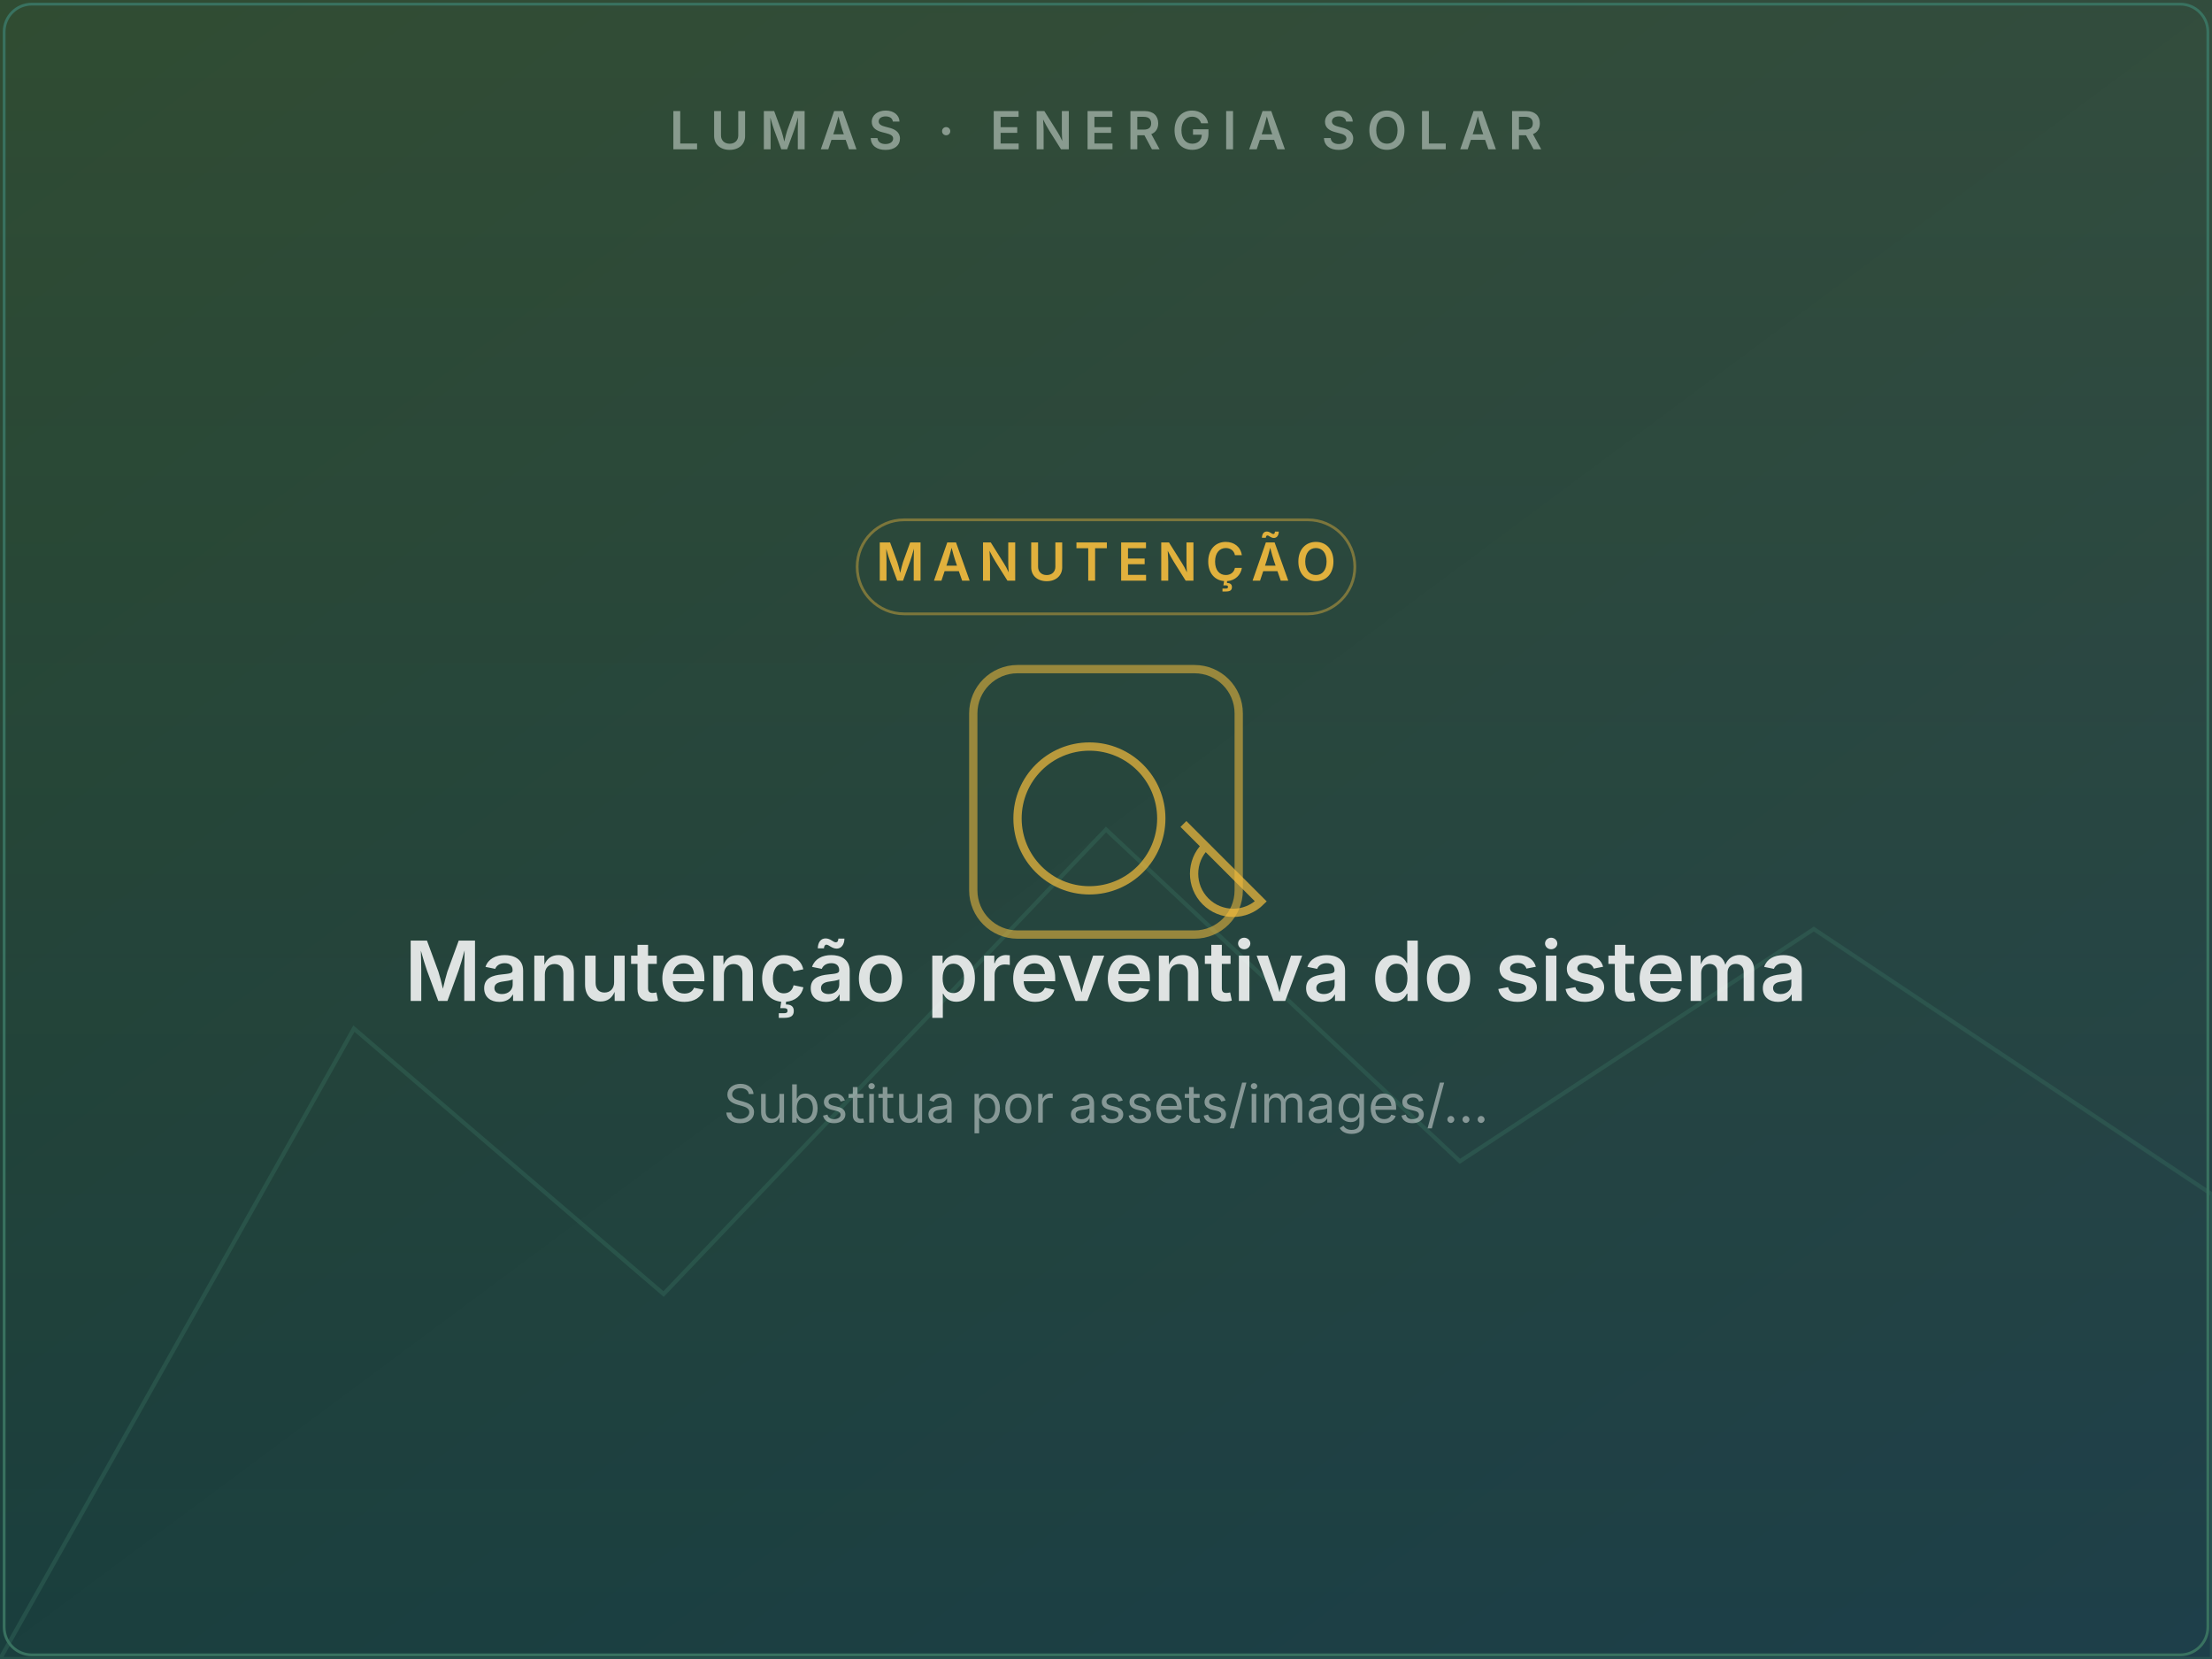
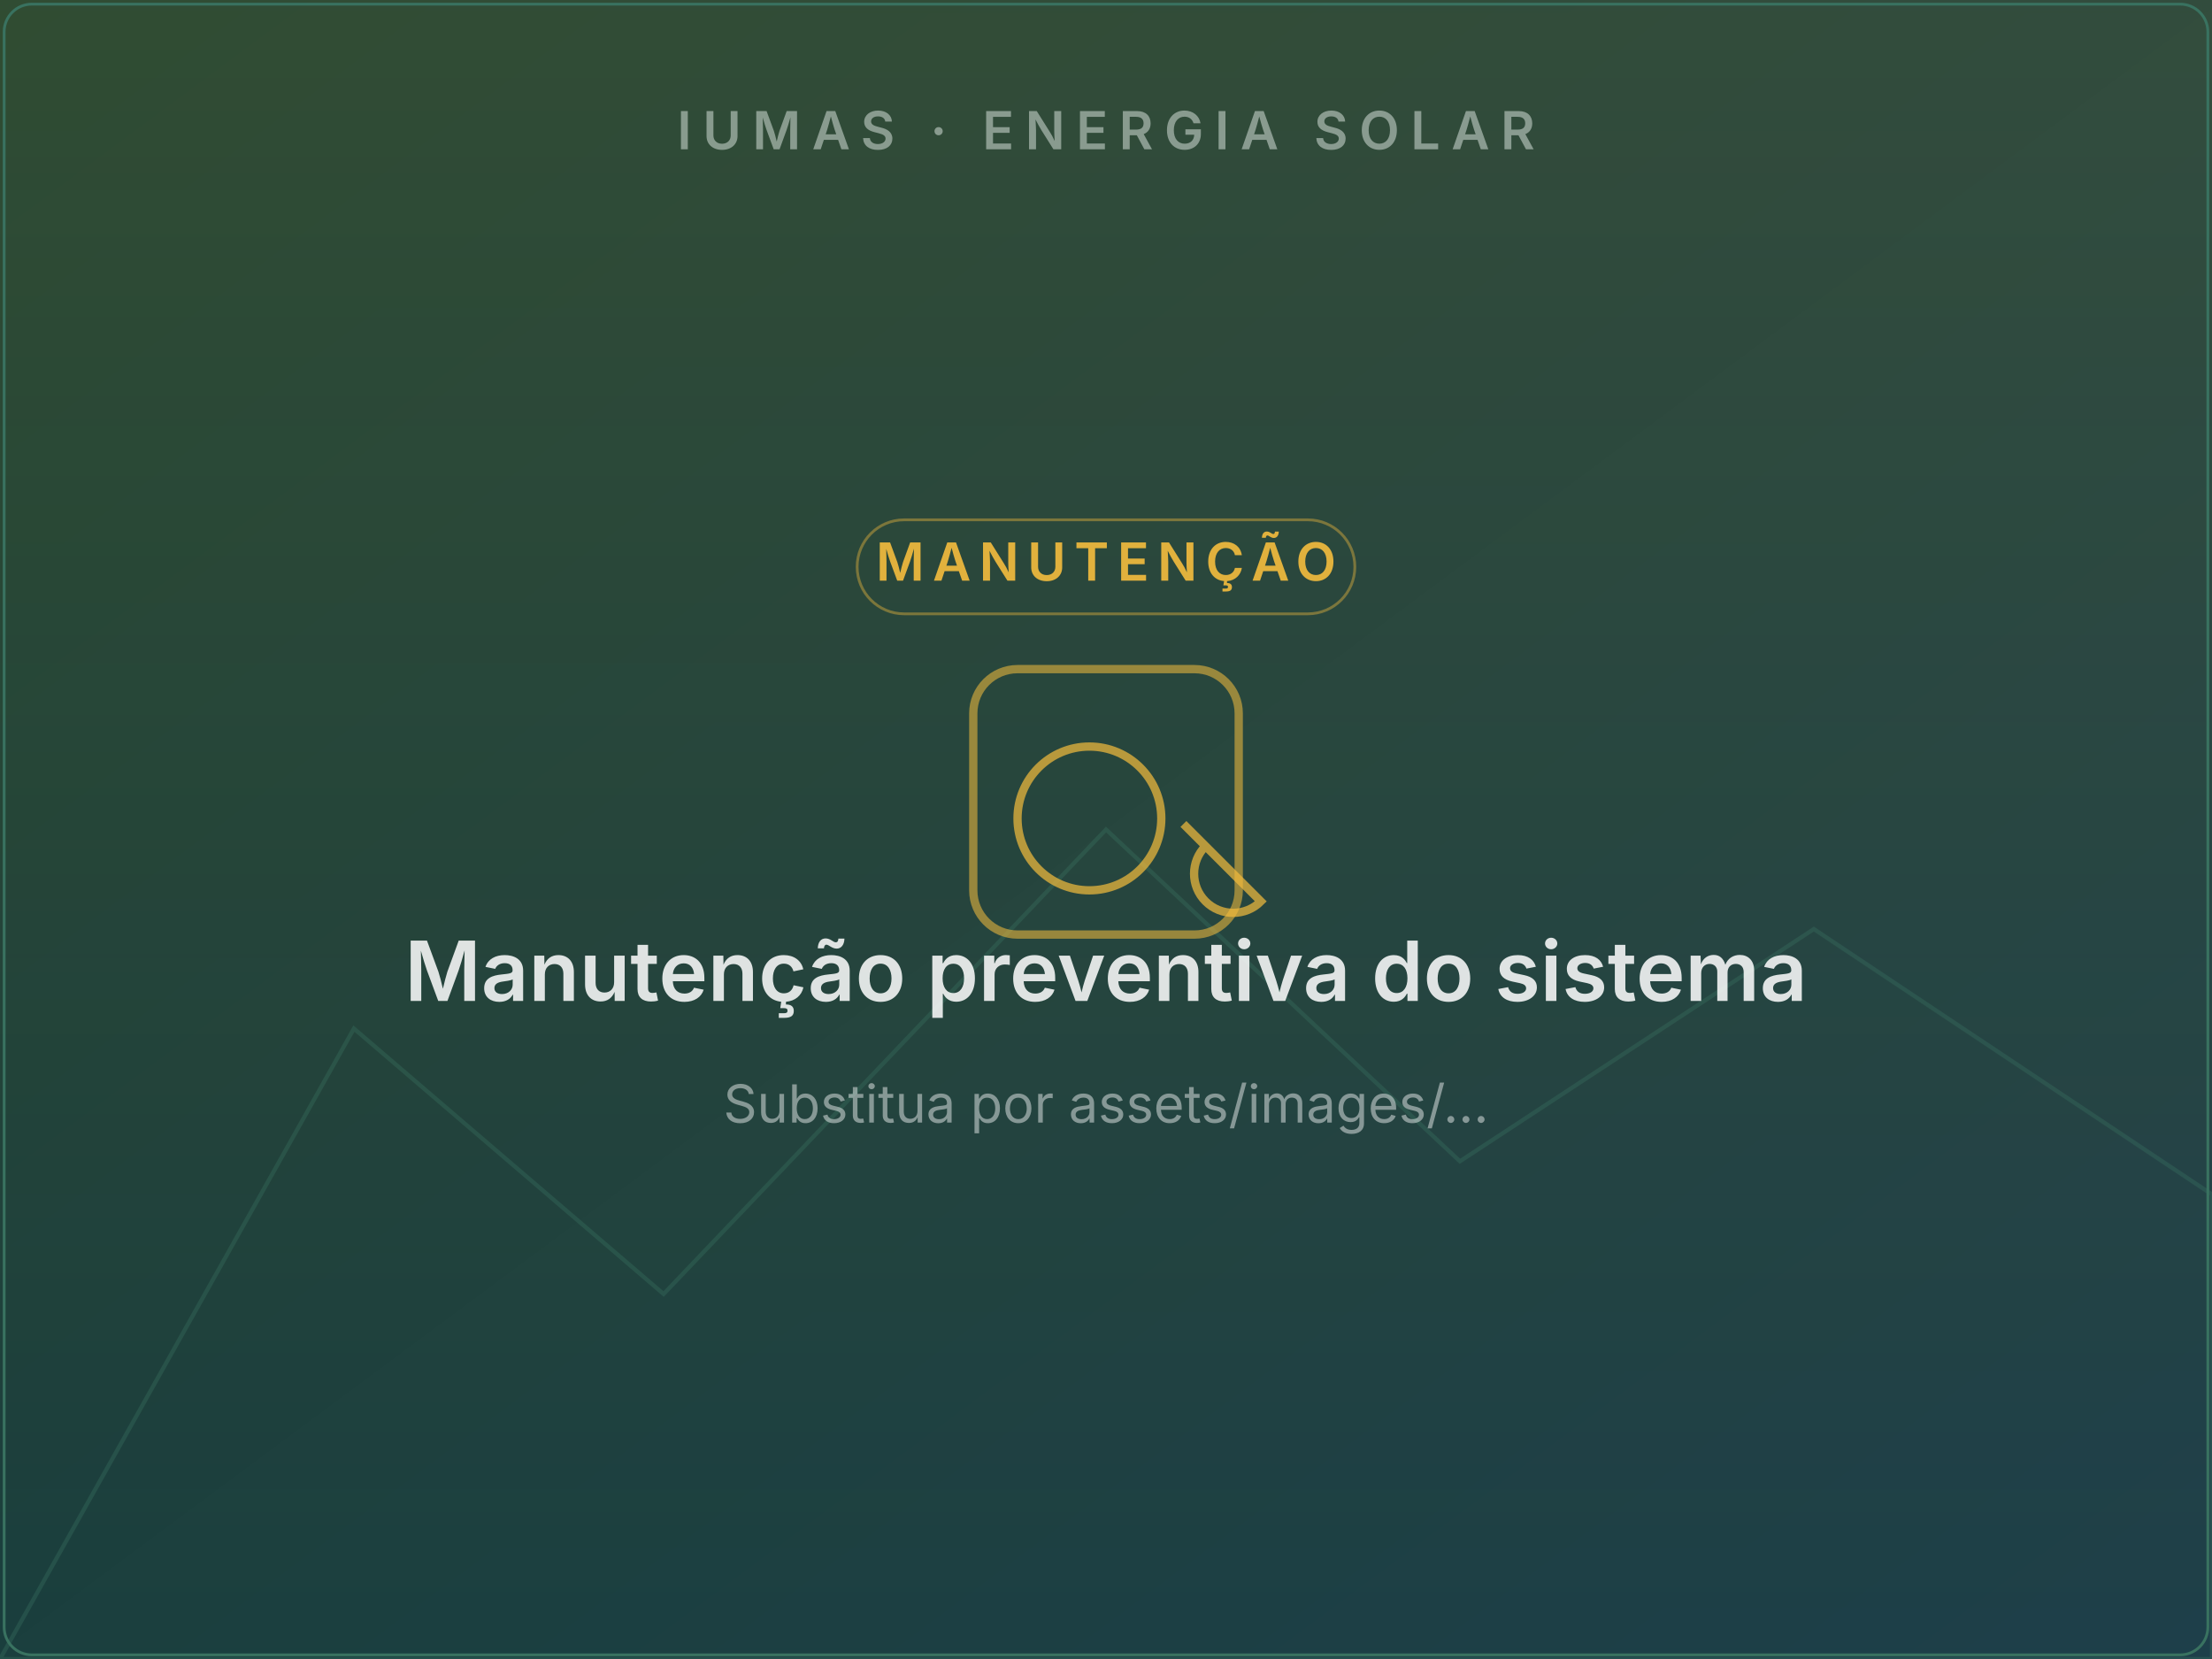
<svg xmlns="http://www.w3.org/2000/svg" width="800" height="600" viewBox="0 0 800 600" role="img" aria-label="Manutenção preventiva do sistema">
  <defs>
    <linearGradient id="g800" x1="0" y1="0" x2="1" y2="1">
      <stop offset="0" stop-color="#103a31" />
      <stop offset="1" stop-color="#173b4a" />
    </linearGradient>
    <linearGradient id="gg800" x1="0" y1="0" x2="0" y2="1">
      <stop offset="0" stop-color="#f5bd3d" stop-opacity="0.14" />
      <stop offset="1" stop-color="#f5bd3d" stop-opacity="0.03" />
    </linearGradient>
  </defs>
  <rect width="800" height="600" fill="url(#g800)" />
  <rect width="800" height="600" fill="url(#gg800)" />
  <g opacity="0.35">
    <path d="M0 600 L128.0 372.0 L240.0 468.0 L400.0 300.0 L528.0 420.0 L656.0 336 L800 432.0 V600 Z" fill="none" stroke="#397260" stroke-width="1.5" />
  </g>
-   <text x="400.0" y="54" text-anchor="middle" font-family="Inter, Arial, sans-serif" font-size="19.0" letter-spacing="4" fill="#e3ede7" fill-opacity="0.5" font-weight="600">LUMAS · ENERGIA SOLAR</text>
+   <text x="400.0" y="54" text-anchor="middle" font-family="Inter, Arial, sans-serif" font-size="19.0" letter-spacing="4" fill="#e3ede7" fill-opacity="0.5" font-weight="600">IUMAS · ENERGIA SOLAR</text>
  <rect x="1.5" y="1.5" width="797" height="597" rx="10" fill="none" stroke="#397260" />
  <rect x="310.0" y="188.0" width="180" height="34" rx="17" fill="none" stroke="#f5bd3d" stroke-opacity="0.4" />
  <text x="400.0" y="210.0" text-anchor="middle" font-family="Inter, Arial, sans-serif" font-size="19.0" letter-spacing="3" fill="#f5bd3d" fill-opacity="0.9" font-weight="600">MANUTENÇÃO</text>
  <rect x="352.0" y="242.0" width="96" height="96" rx="16" fill="none" stroke="#f5bd3d" stroke-opacity="0.55" stroke-width="3" />
  <circle cx="394.0" cy="296.0" r="26" fill="none" stroke="#f5bd3d" stroke-opacity="0.7" stroke-width="3" />
  <path d="M432.0 302.0 l24 24 a14 14 0 1 1 -20 -20 l-8 -8" fill="none" stroke="#f5bd3d" stroke-opacity="0.7" stroke-width="3" />
  <text x="400.0" y="362.0" text-anchor="middle" font-family="Inter, Arial, sans-serif" font-size="30.0" fill="#ffffff" fill-opacity="0.85" font-weight="600">Manutenção preventiva do sistema</text>
  <text x="400.0" y="406.0" text-anchor="middle" font-family="Inter, Arial, sans-serif" font-size="19.0" fill="#ffffff" fill-opacity="0.45">Substitua por assets/images/…</text>
</svg>
